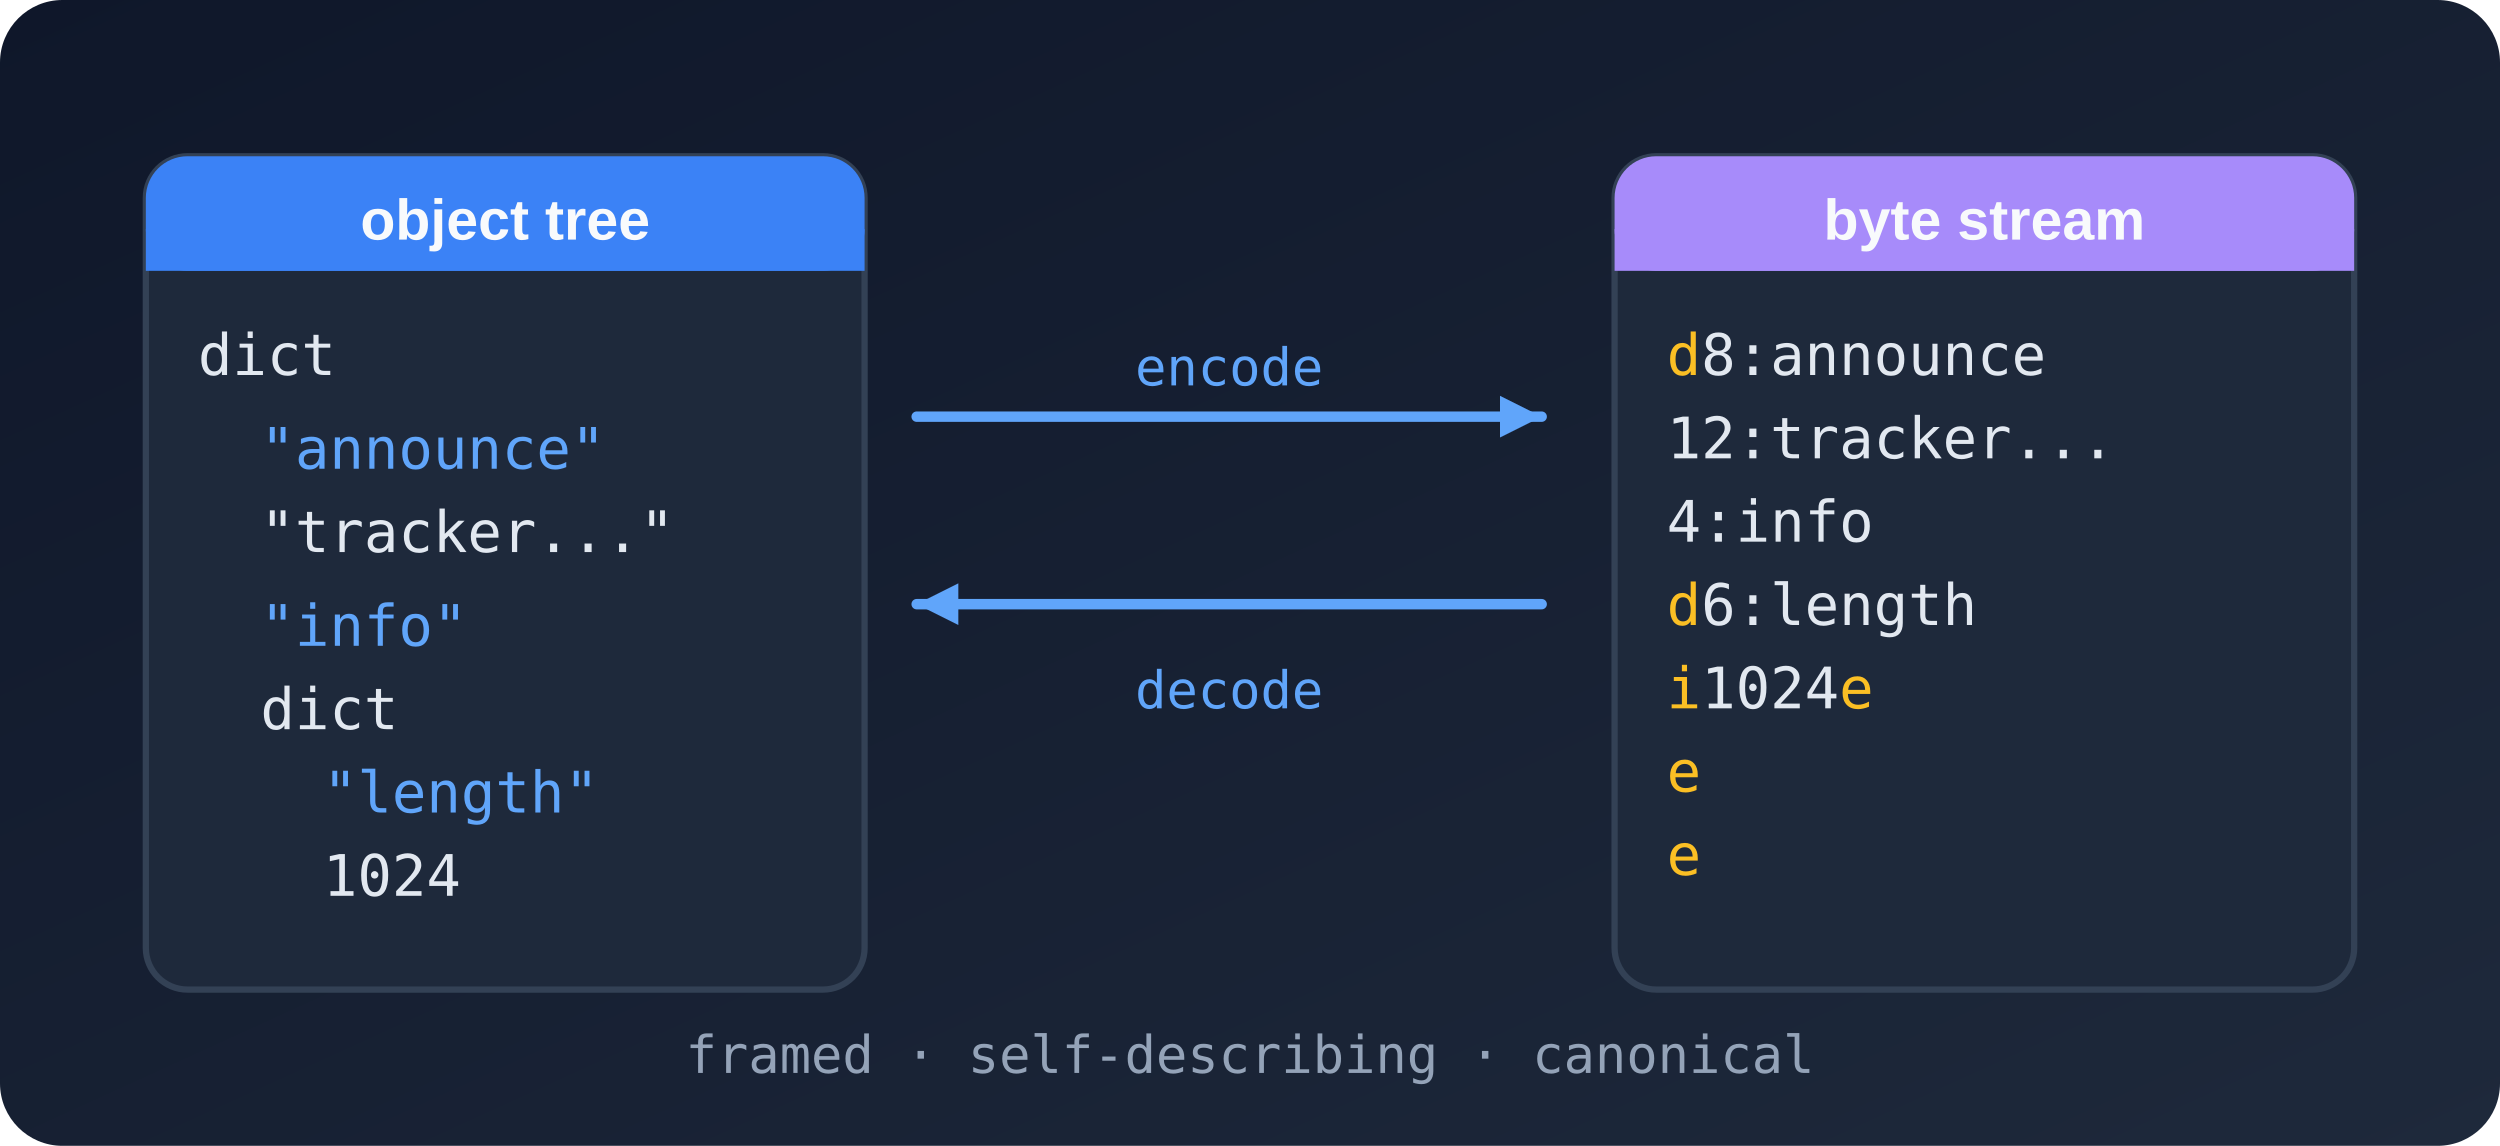
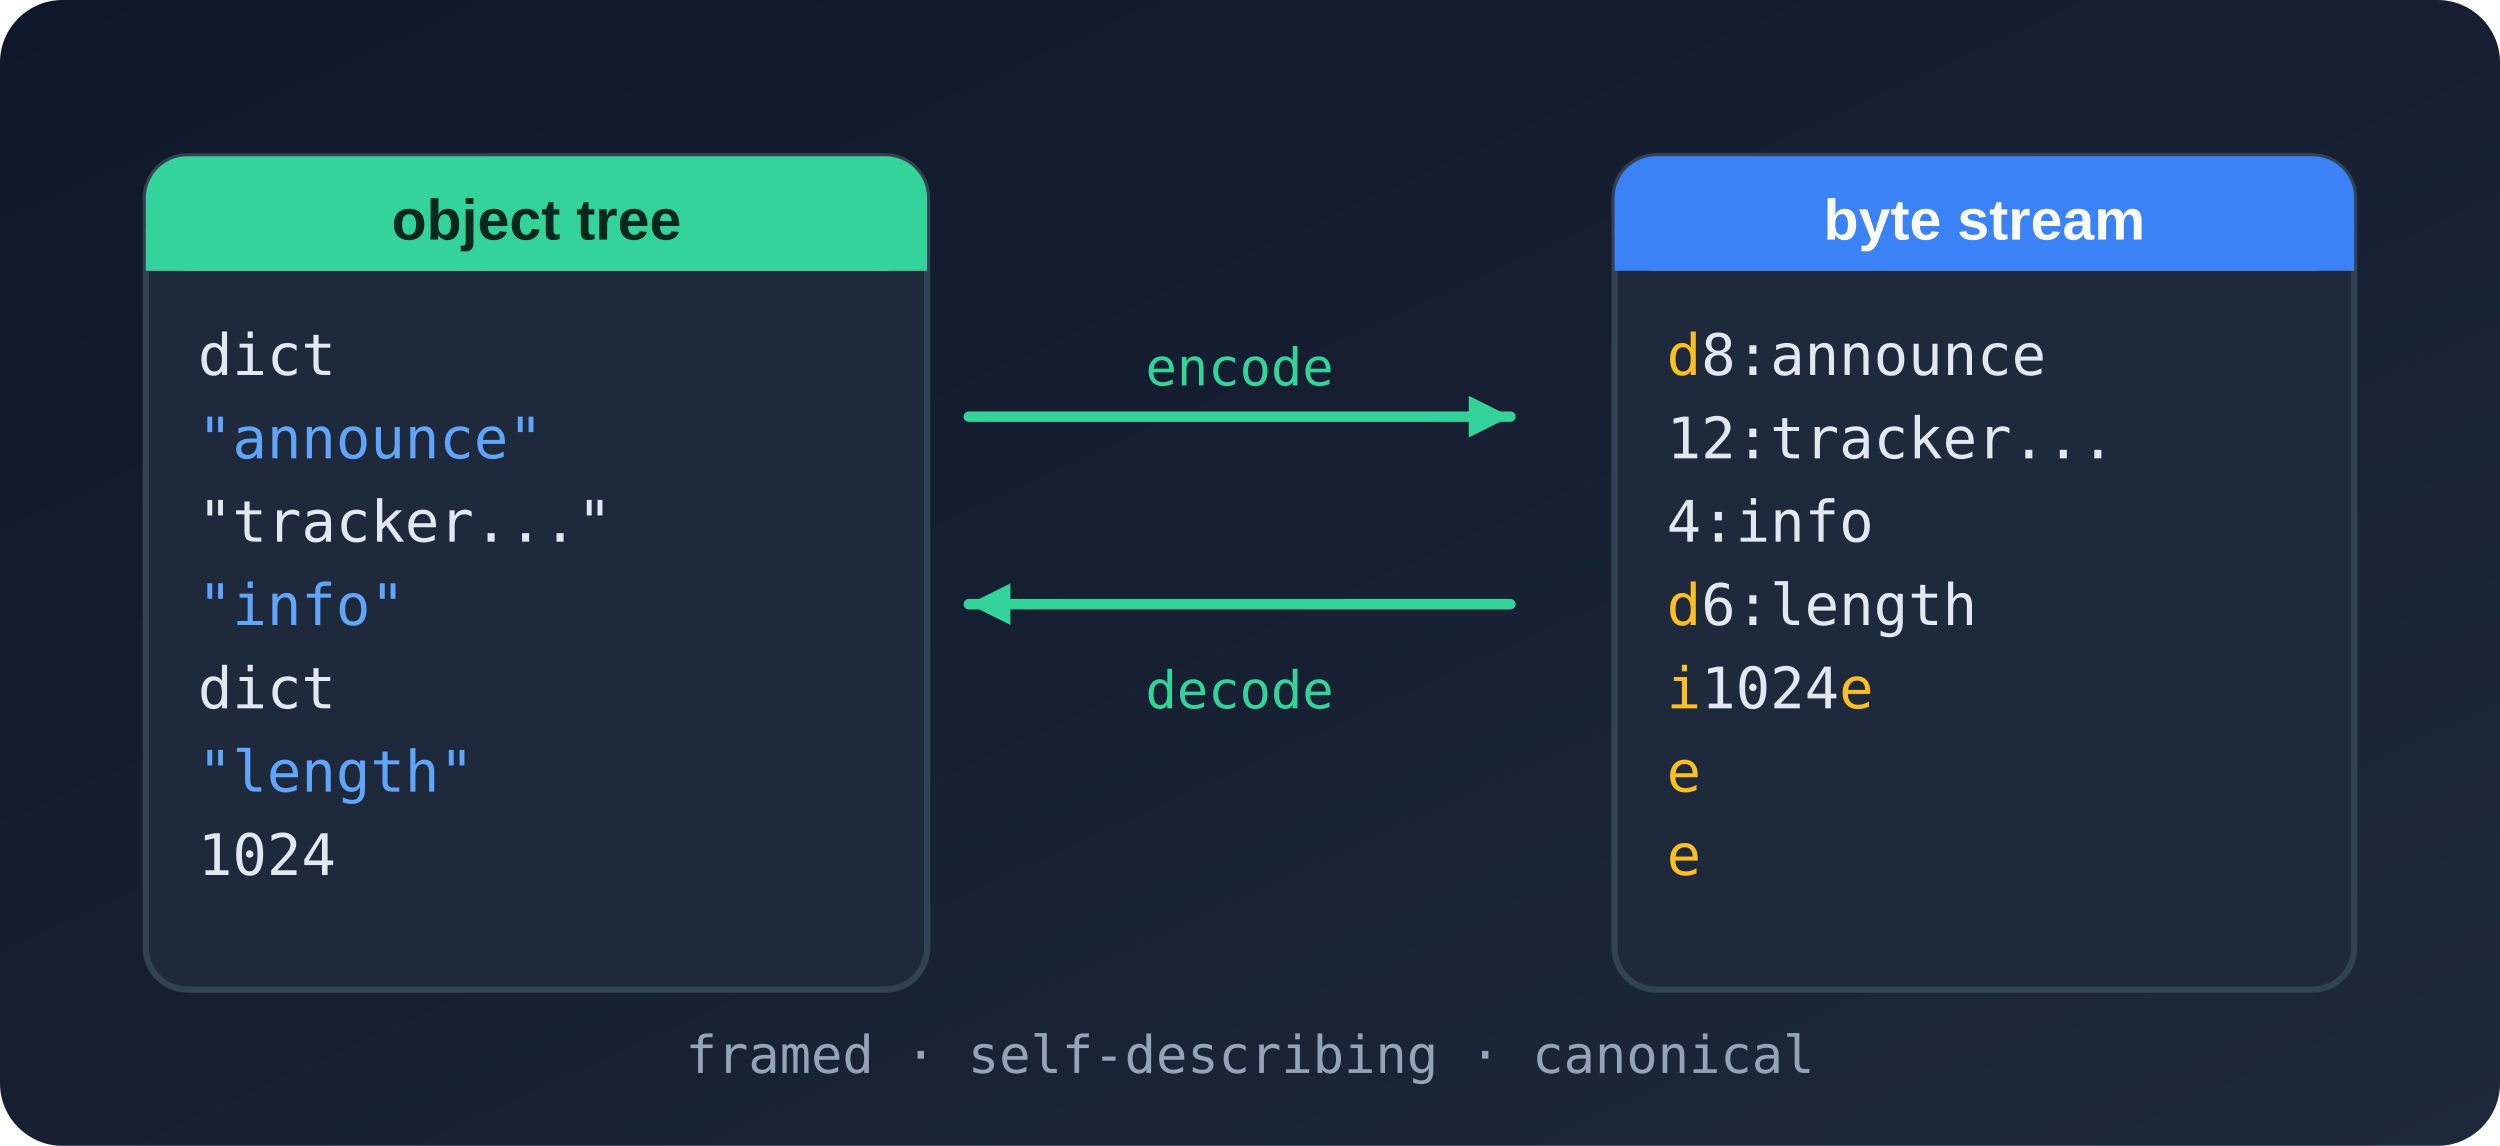
<svg xmlns="http://www.w3.org/2000/svg" viewBox="0 0 480 220" role="img" aria-label="Bodu.Text.Bencode — framed BEP 3 serialization">
  <defs>
    <linearGradient id="bnc-bg" x1="0" y1="0" x2="1" y2="1">
      <stop offset="0" stop-color="#0F172A" />
      <stop offset="1" stop-color="#1E293B" />
    </linearGradient>
  </defs>
  <rect width="480" height="220" rx="12" fill="url(#bnc-bg)" />
  <g transform="translate(28 30)" font-family="'Segoe UI','Helvetica Neue',Arial,sans-serif" font-size="11">
-     <rect width="138" height="160" rx="8" fill="#1E293B" stroke="#334155" stroke-width="1.2" />
-     <rect width="138" height="22" rx="8" fill="#3B82F6" />
-     <rect y="14" width="138" height="8" fill="#3B82F6" />
-     <text x="69" y="16" fill="#F8FAFC" text-anchor="middle" font-weight="700" font-size="11">object tree</text>
+     <rect width="150" height="160" rx="8" fill="#1E293B" stroke="#334155" stroke-width="1.2" />
+     <rect width="150" height="22" rx="8" fill="#34D399" />
+     <rect y="14" width="150" height="8" fill="#34D399" />
+     <text x="75" y="16" fill="#06281F" text-anchor="middle" font-weight="700" font-size="11">object tree</text>
    <g fill="#E2E8F0" font-family="'Consolas','Menlo',monospace" font-size="11">
      <text x="10" y="42">dict</text>
-       <text x="22" y="60" fill="#60A5FA">"announce"</text>
-       <text x="22" y="76">  "tracker..."</text>
-       <text x="22" y="94" fill="#60A5FA">"info"</text>
-       <text x="22" y="110">  dict</text>
-       <text x="34" y="126" fill="#60A5FA">"length"</text>
-       <text x="34" y="142">    1024</text>
+       <text x="10" y="58">
+         <tspan fill="#60A5FA">  "announce"</tspan>
+       </text>
+       <text x="10" y="74">    "tracker..."</text>
+       <text x="10" y="90">
+         <tspan fill="#60A5FA">  "info"</tspan>
+       </text>
+       <text x="10" y="106">    dict</text>
+       <text x="10" y="122">
+         <tspan fill="#60A5FA">    "length"</tspan>
+       </text>
+       <text x="10" y="138">      1024</text>
    </g>
  </g>
-   <g transform="translate(176 80)" fill="none" stroke="#60A5FA" stroke-width="2" stroke-linecap="round">
-     <line x1="0" y1="0" x2="120" y2="0" />
-     <polygon points="120,0 112,-4 112,4" fill="#60A5FA" stroke="none" />
-     <line x1="120" y1="36" x2="0" y2="36" />
-     <polygon points="0,36 8,32 8,40" fill="#60A5FA" stroke="none" />
+   <g transform="translate(186 80)" fill="none" stroke="#34D399" stroke-width="2" stroke-linecap="round">
+     <line x1="0" y1="0" x2="104" y2="0" />
+     <polygon points="104,0 96,-4 96,4" fill="#34D399" stroke="none" />
+     <line x1="104" y1="36" x2="0" y2="36" />
+     <polygon points="0,36 8,32 8,40" fill="#34D399" stroke="none" />
  </g>
-   <g transform="translate(176 80)" fill="#60A5FA" font-family="'Consolas','Menlo',monospace" font-size="10" text-anchor="middle">
-     <text x="60" y="-6">encode</text>
-     <text x="60" y="56">decode</text>
+   <g transform="translate(186 80)" fill="#34D399" font-family="'Consolas','Menlo',monospace" font-size="10" text-anchor="middle">
+     <text x="52" y="-6">encode</text>
+     <text x="52" y="56">decode</text>
  </g>
  <g transform="translate(310 30)" font-family="'Segoe UI','Helvetica Neue',Arial,sans-serif" font-size="11">
    <rect width="142" height="160" rx="8" fill="#1E293B" stroke="#334155" stroke-width="1.2" />
-     <rect width="142" height="22" rx="8" fill="#A78BFA" />
-     <rect y="14" width="142" height="8" fill="#A78BFA" />
+     <rect width="142" height="22" rx="8" fill="#3B82F6" />
+     <rect y="14" width="142" height="8" fill="#3B82F6" />
    <text x="71" y="16" fill="#F8FAFC" text-anchor="middle" font-weight="700" font-size="11">byte stream</text>
    <g fill="#E2E8F0" font-family="'Consolas','Menlo',monospace" font-size="11">
      <text x="10" y="42">
        <tspan fill="#FBBF24">d</tspan>8:announce</text>
      <text x="10" y="58">12:tracker...</text>
      <text x="10" y="74">4:info</text>
      <text x="10" y="90">
        <tspan fill="#FBBF24">d</tspan>6:length</text>
      <text x="10" y="106">
        <tspan fill="#FBBF24">i</tspan>1024<tspan fill="#FBBF24">e</tspan>
      </text>
      <text x="10" y="122">
        <tspan fill="#FBBF24">e</tspan>
      </text>
      <text x="10" y="138">
        <tspan fill="#FBBF24">e</tspan>
      </text>
    </g>
  </g>
  <g fill="#94A3B8" font-family="'Consolas','Menlo',monospace" font-size="10">
    <text x="240" y="206" text-anchor="middle">framed · self-describing · canonical</text>
  </g>
</svg>
